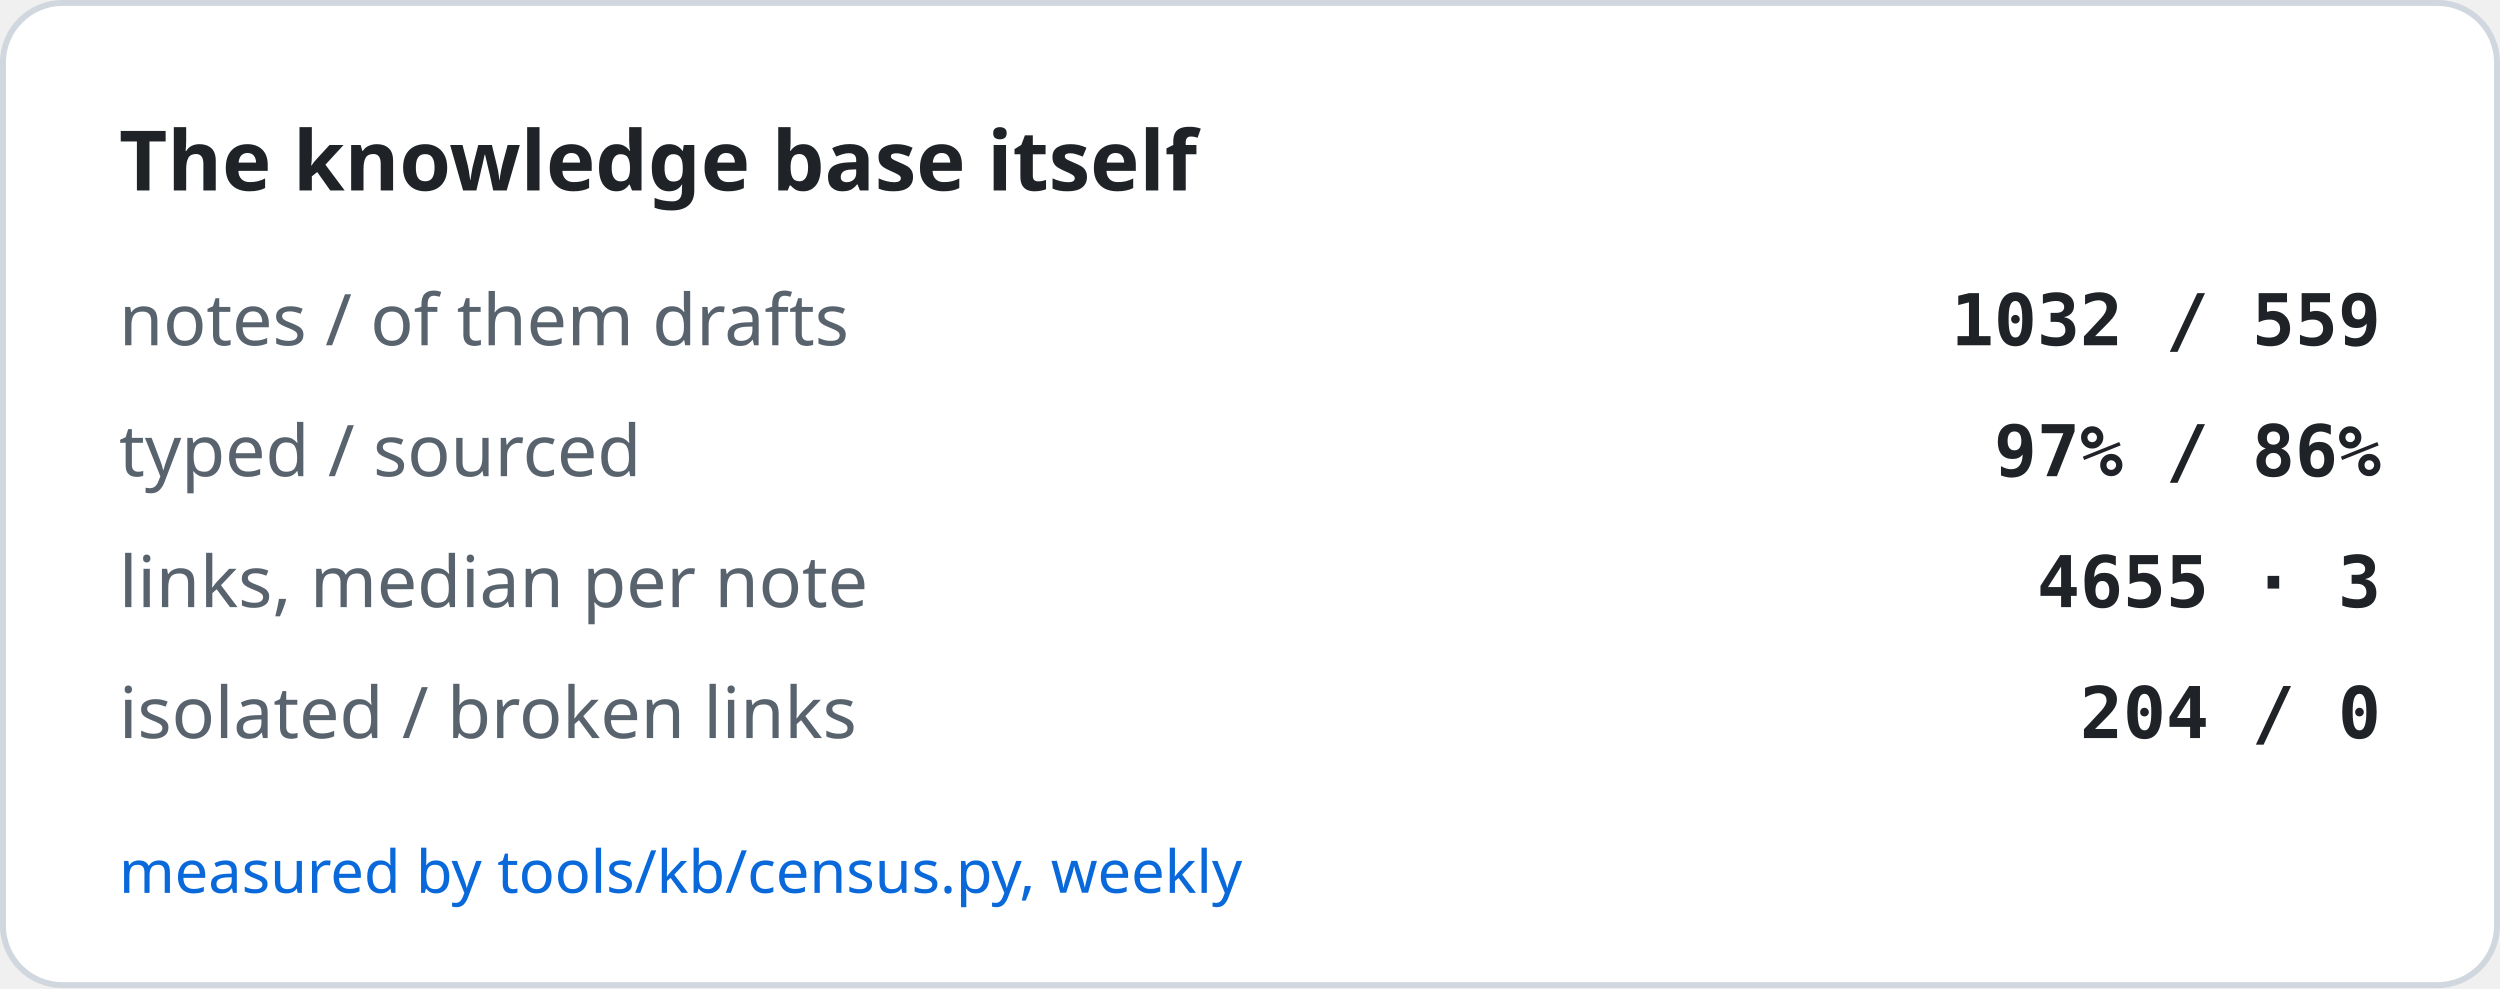
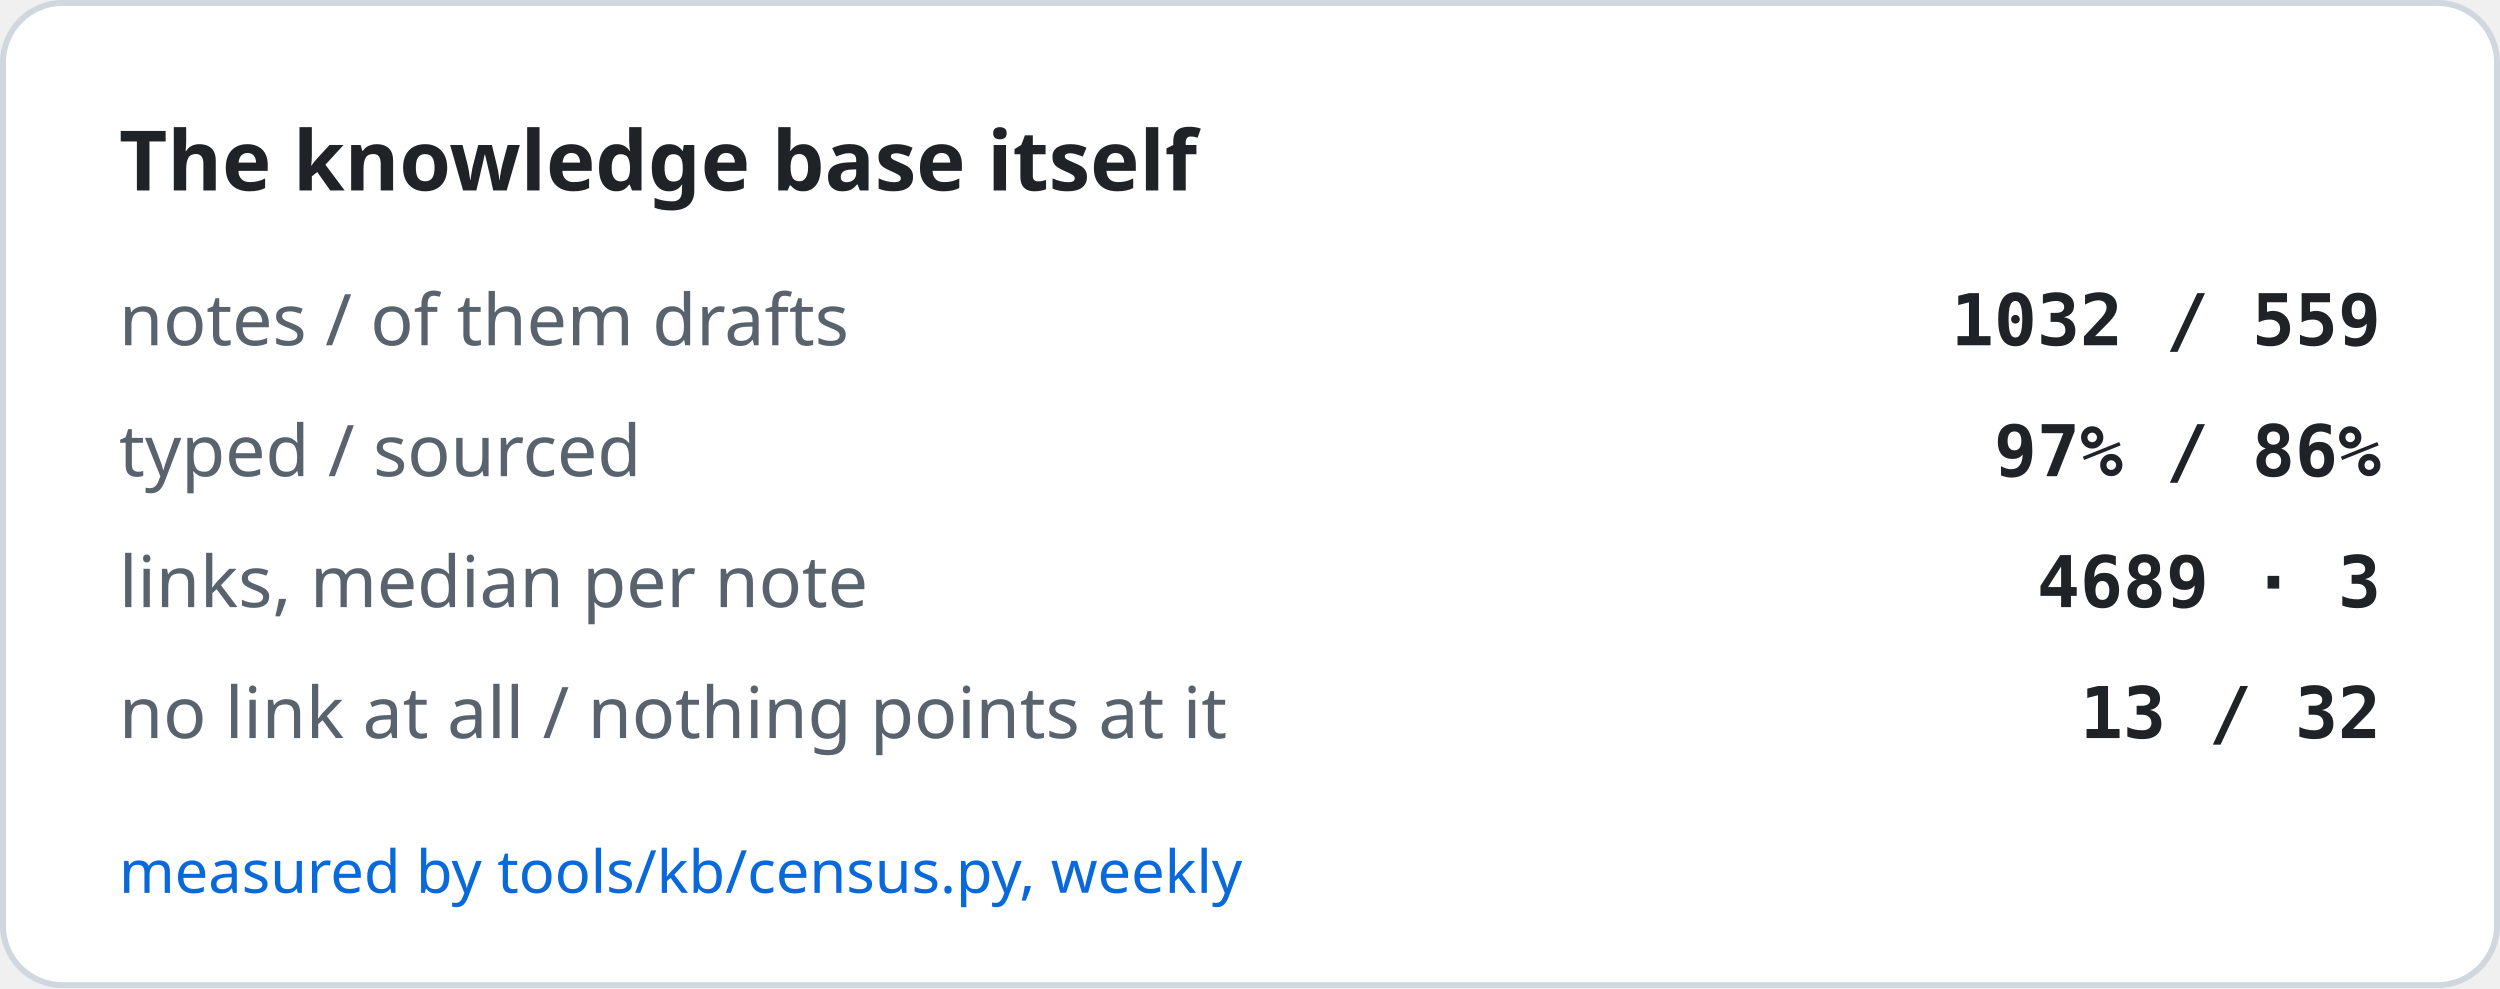
<svg xmlns="http://www.w3.org/2000/svg" width="420" height="166" viewBox="0 0 420 166" role="img" aria-label="The knowledge base itself">
  <rect x="0.5" y="0.5" width="419" height="165" rx="10" fill="#ffffff" stroke="#d0d7de" />
  <text x="20" y="32" font-family="-apple-system, BlinkMacSystemFont, Segoe UI, Noto Sans, Helvetica, Arial, sans-serif" font-size="14" font-weight="600" fill="#1f2328">The knowledge base itself</text>
  <text x="20" y="58" font-family="-apple-system, BlinkMacSystemFont, Segoe UI, Noto Sans, Helvetica, Arial, sans-serif" font-size="12" fill="#59636e">notes / of them drafts</text>
  <text x="400" y="58" text-anchor="end" font-family="ui-monospace, SFMono-Regular, SF Mono, Menlo, Consolas, monospace" font-size="12" font-weight="600" fill="#1f2328">1032 / 559</text>
  <text x="20" y="80" font-family="-apple-system, BlinkMacSystemFont, Segoe UI, Noto Sans, Helvetica, Arial, sans-serif" font-size="12" fill="#59636e">typed / sourced</text>
  <text x="400" y="80" text-anchor="end" font-family="ui-monospace, SFMono-Regular, SF Mono, Menlo, Consolas, monospace" font-size="12" font-weight="600" fill="#1f2328">97% / 86%</text>
  <text x="20" y="102" font-family="-apple-system, BlinkMacSystemFont, Segoe UI, Noto Sans, Helvetica, Arial, sans-serif" font-size="12" fill="#59636e">links, median per note</text>
-   <text x="400" y="102" text-anchor="end" font-family="ui-monospace, SFMono-Regular, SF Mono, Menlo, Consolas, monospace" font-size="12" font-weight="600" fill="#1f2328">4655 · 3</text>
-   <text x="20" y="124" font-family="-apple-system, BlinkMacSystemFont, Segoe UI, Noto Sans, Helvetica, Arial, sans-serif" font-size="12" fill="#59636e">isolated / broken links</text>
-   <text x="400" y="124" text-anchor="end" font-family="ui-monospace, SFMono-Regular, SF Mono, Menlo, Consolas, monospace" font-size="12" font-weight="600" fill="#1f2328">204 / 0</text>
+   <text x="400" y="102" text-anchor="end" font-family="ui-monospace, SFMono-Regular, SF Mono, Menlo, Consolas, monospace" font-size="12" font-weight="600" fill="#1f2328">4689 · 3</text>
+   <text x="20" y="124" font-family="-apple-system, BlinkMacSystemFont, Segoe UI, Noto Sans, Helvetica, Arial, sans-serif" font-size="12" fill="#59636e">no link at all / nothing points at it</text>
+   <text x="400" y="124" text-anchor="end" font-family="ui-monospace, SFMono-Regular, SF Mono, Menlo, Consolas, monospace" font-size="12" font-weight="600" fill="#1f2328">13 / 32</text>
  <text x="20" y="150" font-family="-apple-system, BlinkMacSystemFont, Segoe UI, Noto Sans, Helvetica, Arial, sans-serif" font-size="10" fill="#0969da">measured by tools/kb/census.py, weekly</text>
</svg>
